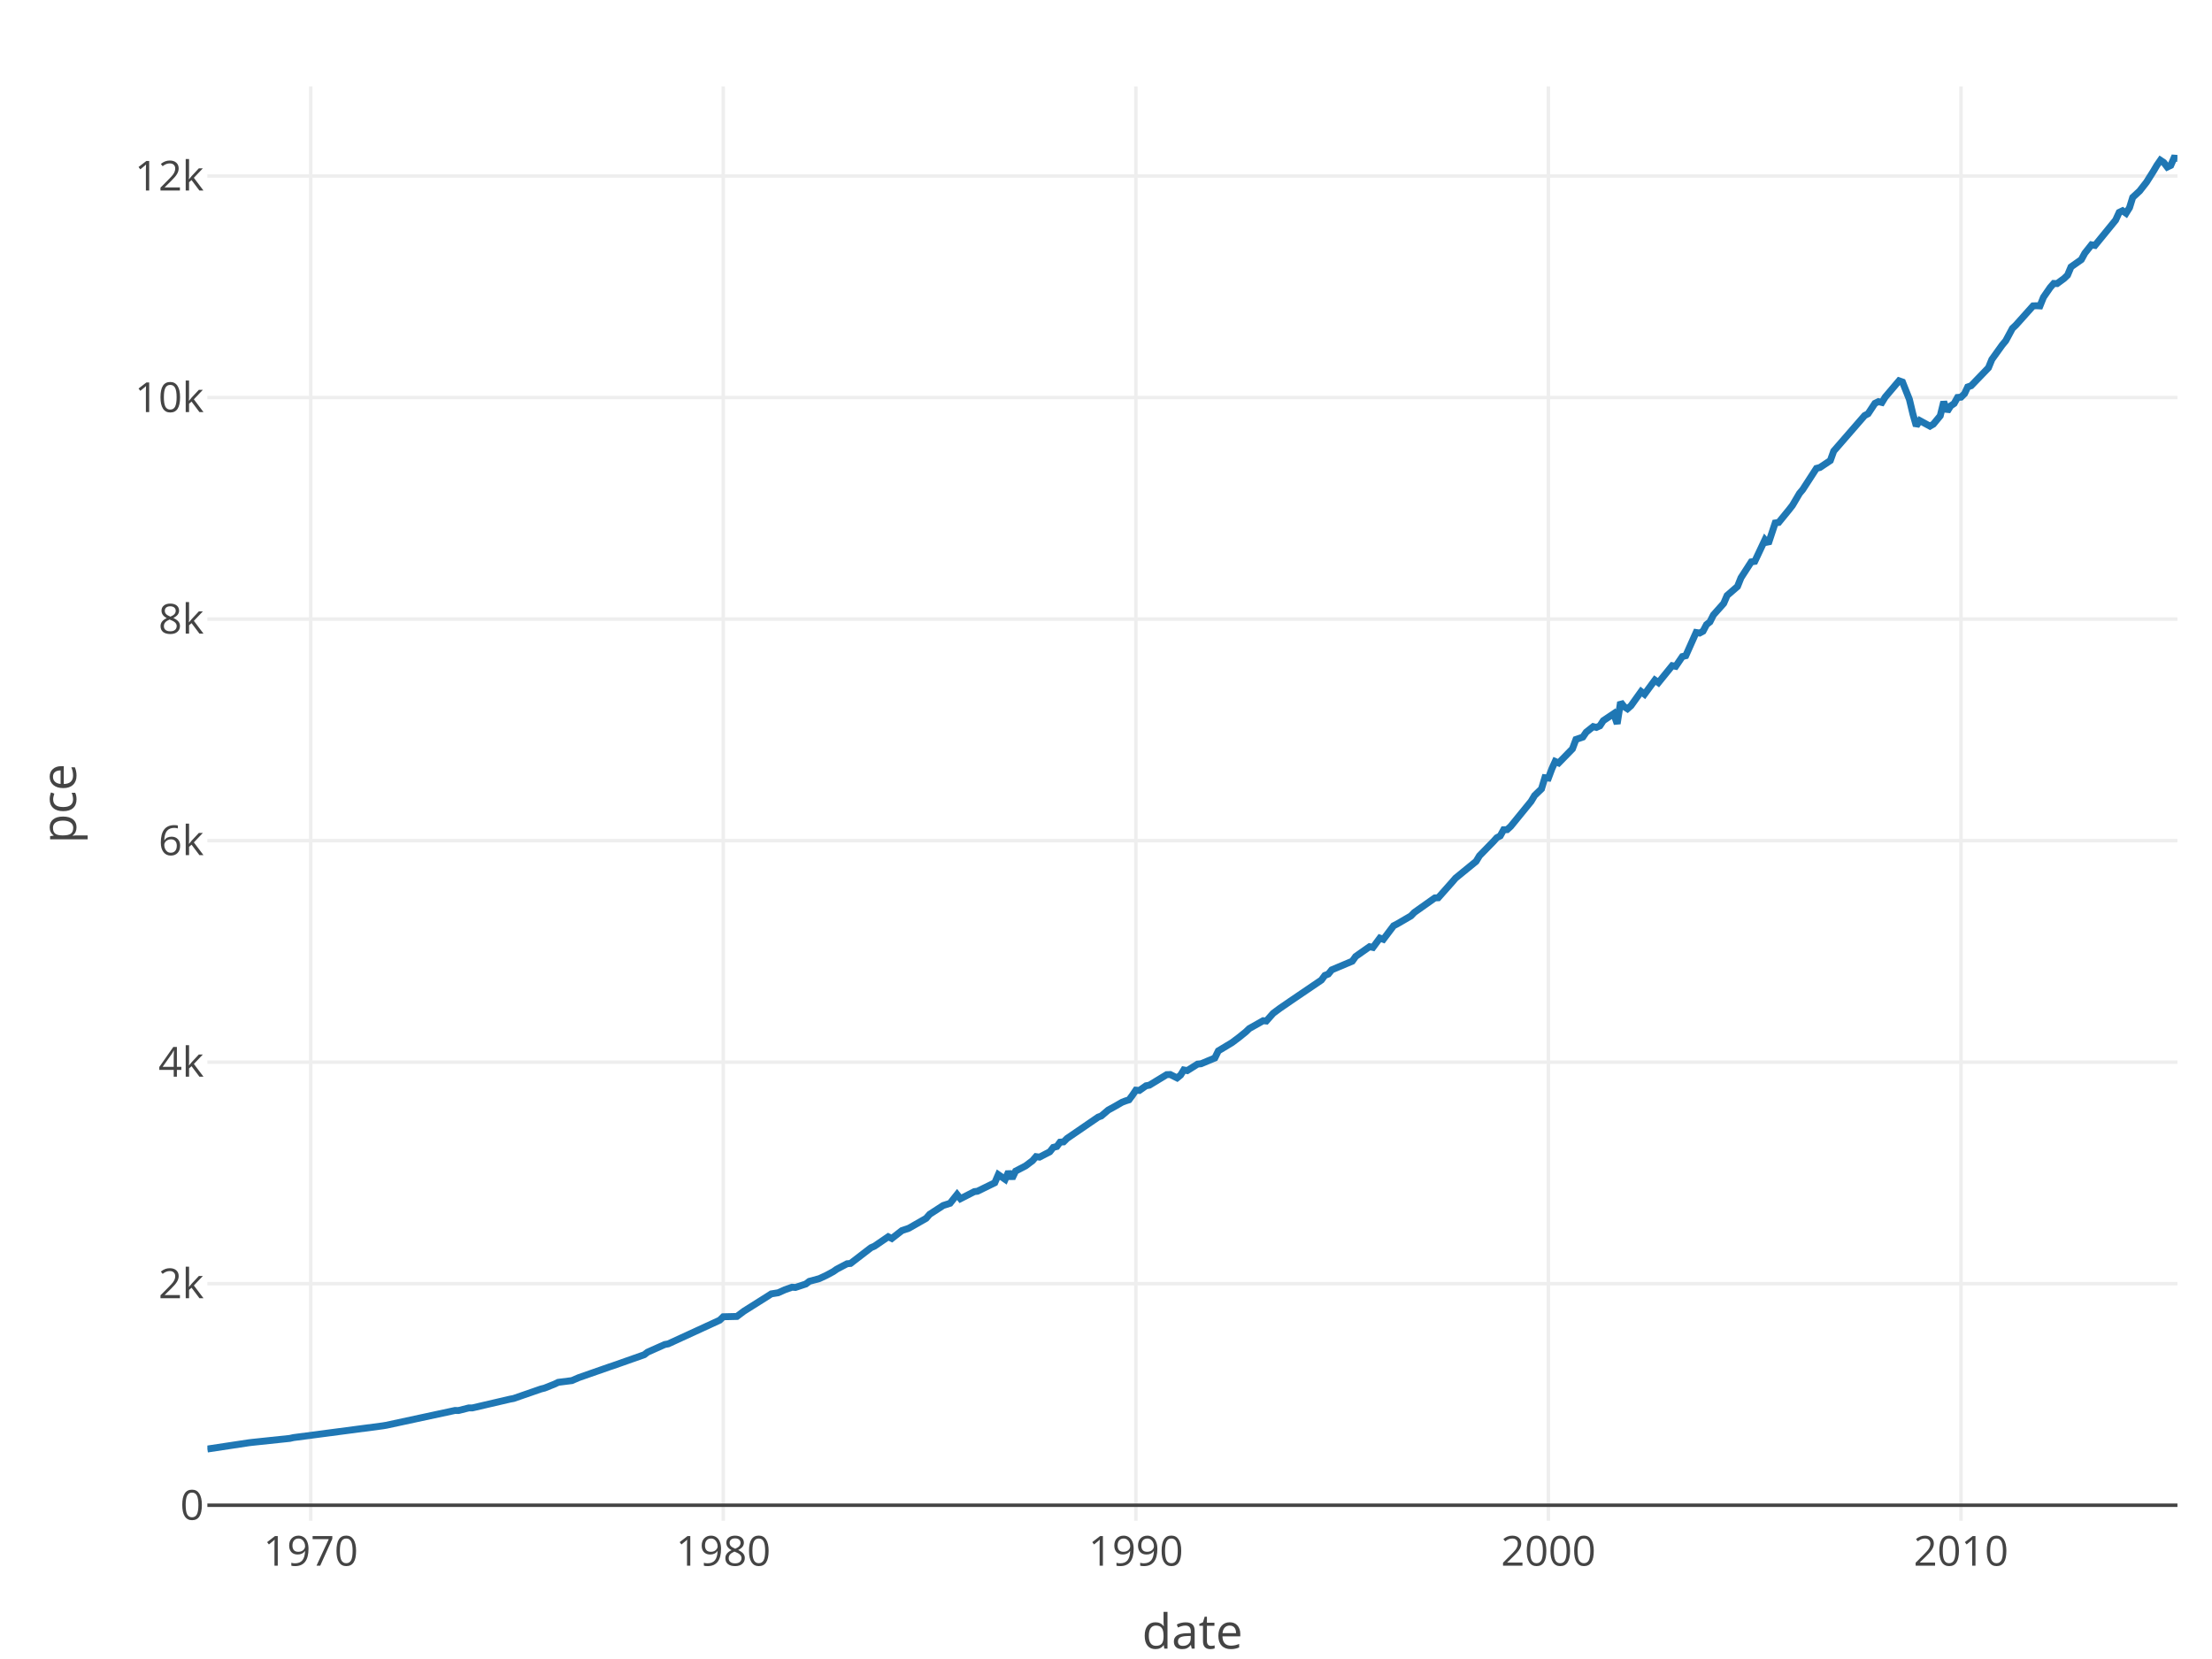
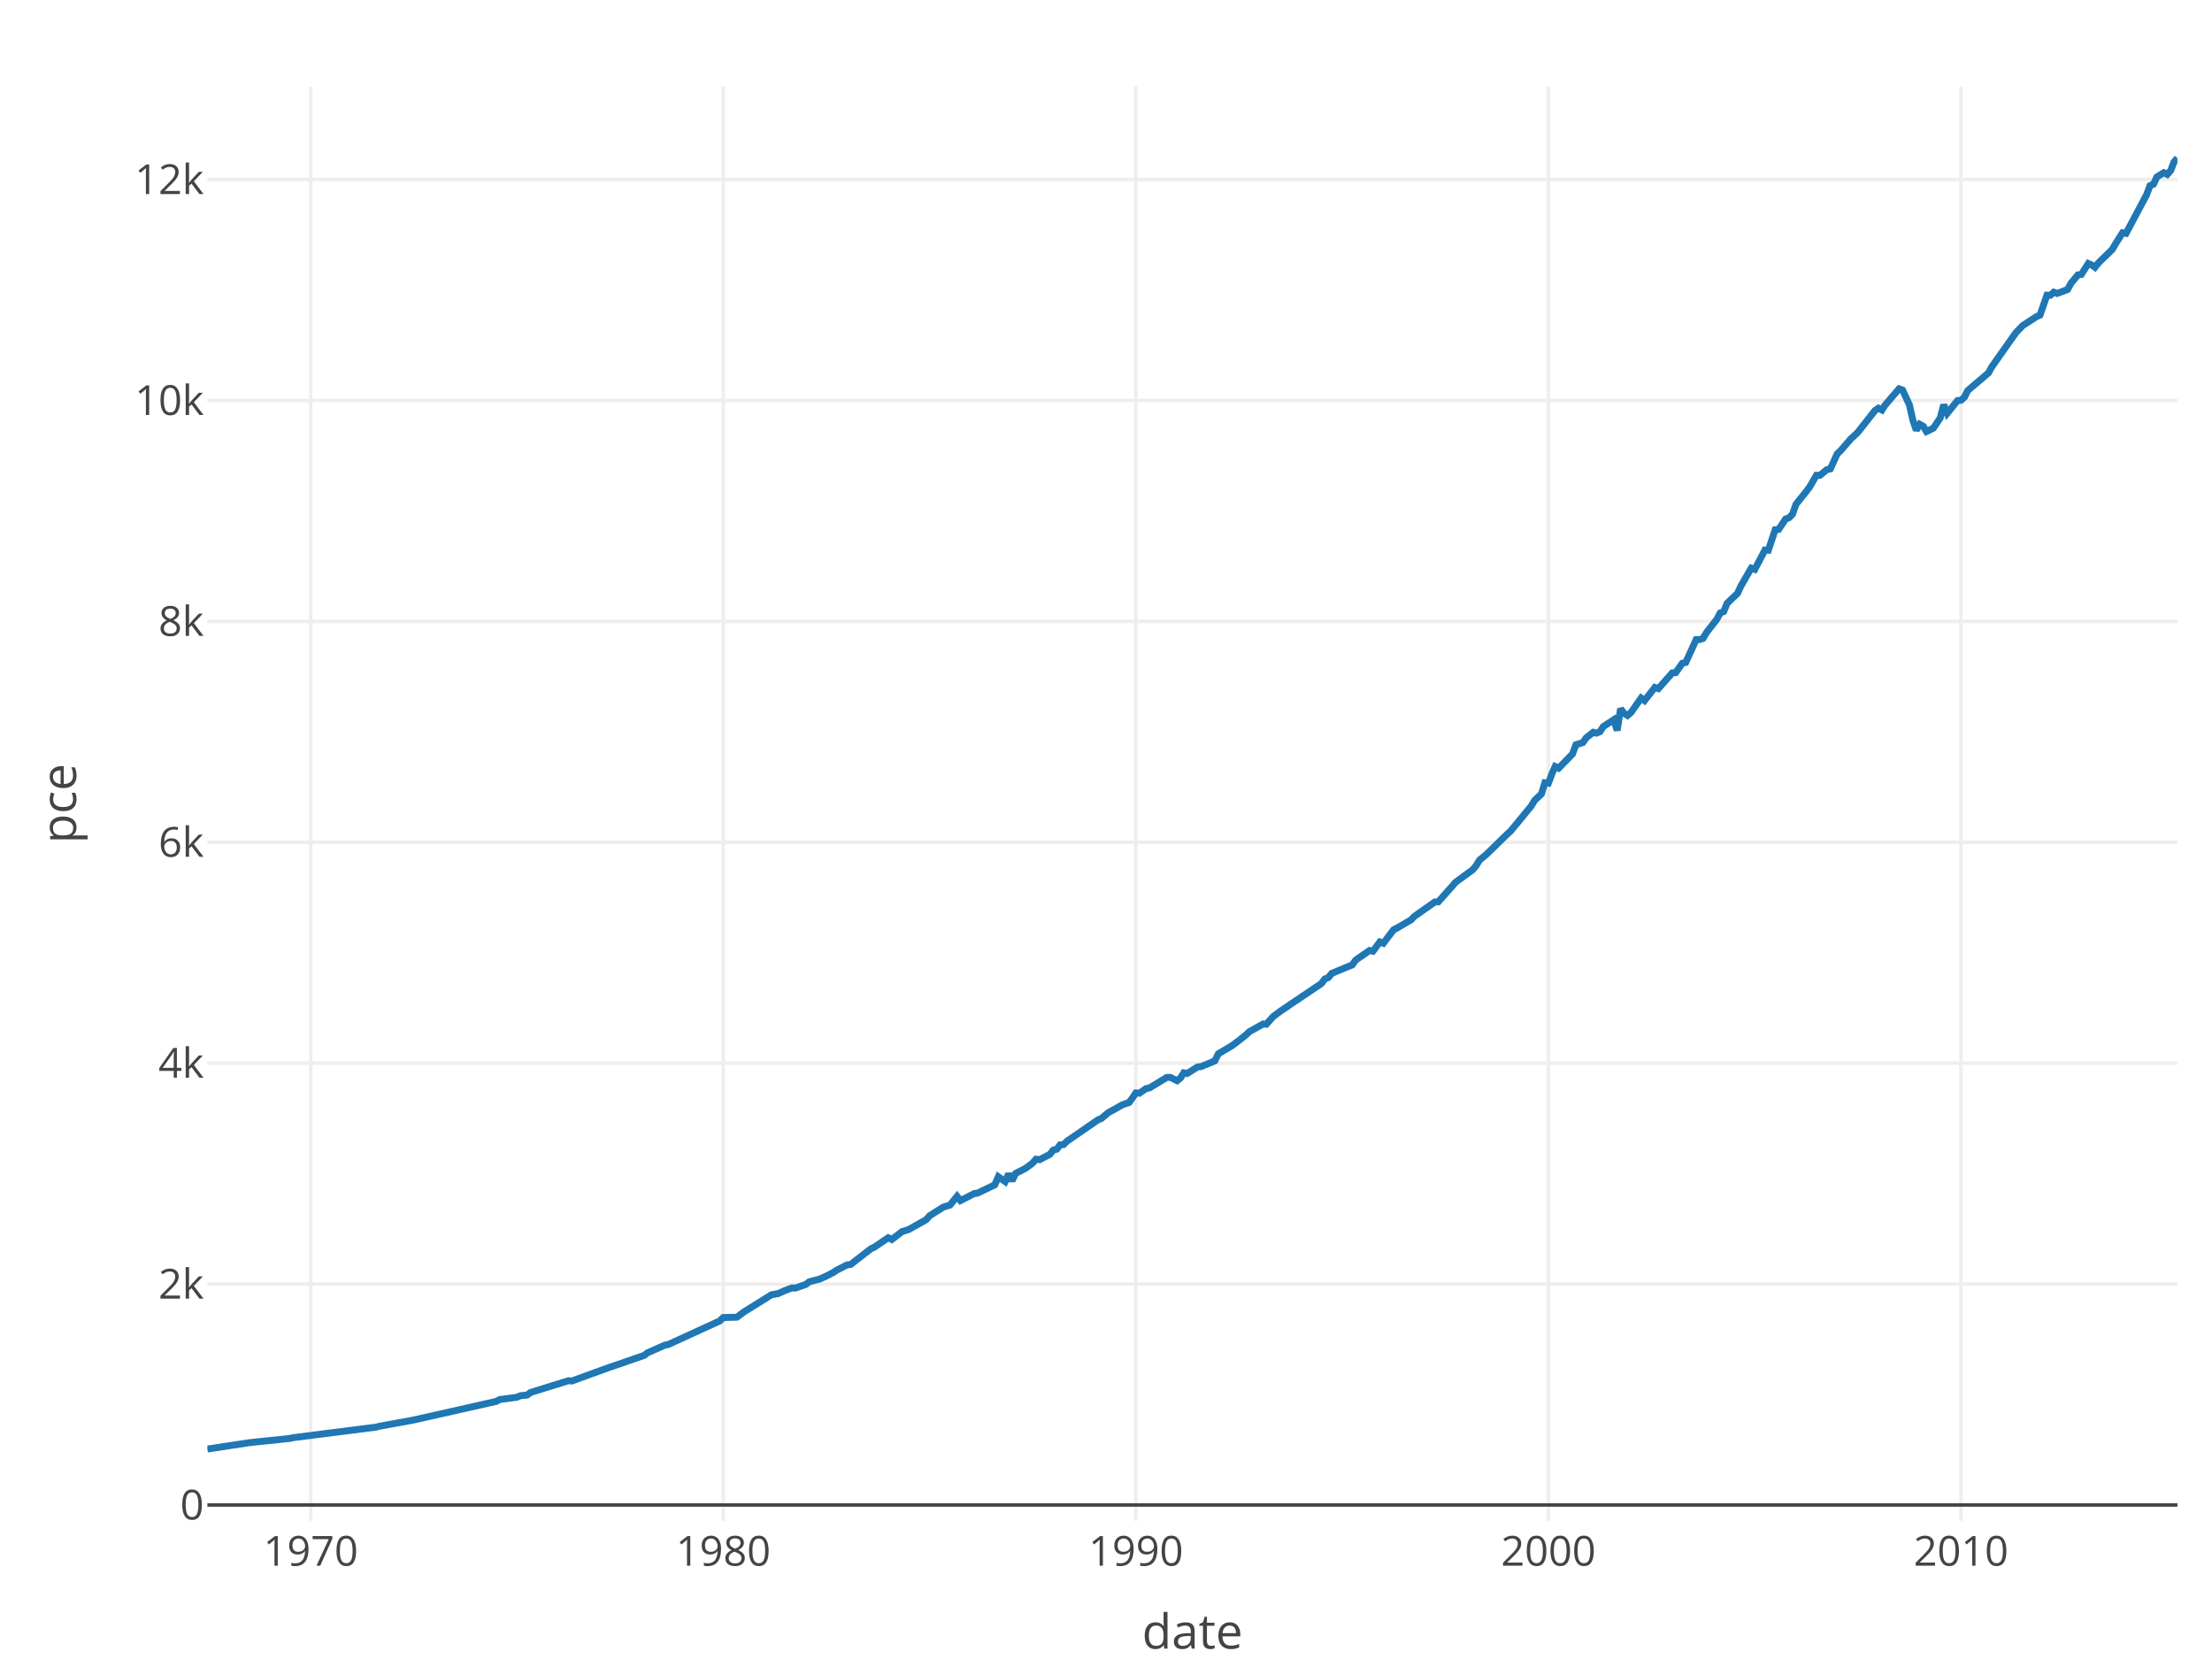
<svg xmlns="http://www.w3.org/2000/svg" class="main-svg" width="640" height="480" viewBox="0 0 640 480">
  <rect x="0" y="0" width="640" height="480" style="fill: rgb(255, 255, 255); fill-opacity: 1;" />
  <defs id="defs-">
    <g class="clips">
      <clipPath id="clipxyplot" class="plotclip">
        <rect width="570" height="415" />
      </clipPath>
      <clipPath class="axesclip" id="clipx">
        <rect x="60" y="0" width="570" height="480" />
      </clipPath>
      <clipPath class="axesclip" id="clipy">
        <rect x="0" y="25" width="640" height="415" />
      </clipPath>
      <clipPath class="axesclip" id="clipxy">
        <rect x="60" y="25" width="570" height="415" />
      </clipPath>
    </g>
    <g class="gradients" />
  </defs>
  <g class="bglayer" />
  <g class="layer-below">
    <g class="imagelayer" />
    <g class="shapelayer" />
  </g>
  <g class="cartesianlayer">
    <g class="subplot xy">
      <g class="layer-subplot">
        <g class="shapelayer" />
        <g class="imagelayer" />
      </g>
      <g class="gridlayer">
        <g class="x">
          <path class="xgrid crisp" transform="translate(89.9,0)" d="M0,25v415" style="stroke: rgb(238, 238, 238); stroke-opacity: 1; stroke-width: 1px;" />
          <path class="xgrid crisp" transform="translate(209.26,0)" d="M0,25v415" style="stroke: rgb(238, 238, 238); stroke-opacity: 1; stroke-width: 1px;" />
          <path class="xgrid crisp" transform="translate(328.64,0)" d="M0,25v415" style="stroke: rgb(238, 238, 238); stroke-opacity: 1; stroke-width: 1px;" />
          <path class="xgrid crisp" transform="translate(448,0)" d="M0,25v415" style="stroke: rgb(238, 238, 238); stroke-opacity: 1; stroke-width: 1px;" />
          <path class="xgrid crisp" transform="translate(567.38,0)" d="M0,25v415" style="stroke: rgb(238, 238, 238); stroke-opacity: 1; stroke-width: 1px;" />
        </g>
        <g class="y">
-           <path class="ygrid crisp" transform="translate(0,371.41)" d="M60,0h570" style="stroke: rgb(238, 238, 238); stroke-opacity: 1; stroke-width: 1px;" />
-           <path class="ygrid crisp" transform="translate(0,307.32)" d="M60,0h570" style="stroke: rgb(238, 238, 238); stroke-opacity: 1; stroke-width: 1px;" />
-           <path class="ygrid crisp" transform="translate(0,243.22)" d="M60,0h570" style="stroke: rgb(238, 238, 238); stroke-opacity: 1; stroke-width: 1px;" />
-           <path class="ygrid crisp" transform="translate(0,179.12)" d="M60,0h570" style="stroke: rgb(238, 238, 238); stroke-opacity: 1; stroke-width: 1px;" />
-           <path class="ygrid crisp" transform="translate(0,115.02)" d="M60,0h570" style="stroke: rgb(238, 238, 238); stroke-opacity: 1; stroke-width: 1px;" />
-           <path class="ygrid crisp" transform="translate(0,50.93)" d="M60,0h570" style="stroke: rgb(238, 238, 238); stroke-opacity: 1; stroke-width: 1px;" />
+           <path class="ygrid crisp" transform="translate(0,371.53)" d="M60,0h570" style="stroke: rgb(238, 238, 238); stroke-opacity: 1; stroke-width: 1px;" />
+           <path class="ygrid crisp" transform="translate(0,307.61)" d="M60,0h570" style="stroke: rgb(238, 238, 238); stroke-opacity: 1; stroke-width: 1px;" />
+           <path class="ygrid crisp" transform="translate(0,243.69)" d="M60,0h570" style="stroke: rgb(238, 238, 238); stroke-opacity: 1; stroke-width: 1px;" />
+           <path class="ygrid crisp" transform="translate(0,179.78)" d="M60,0h570" style="stroke: rgb(238, 238, 238); stroke-opacity: 1; stroke-width: 1px;" />
+           <path class="ygrid crisp" transform="translate(0,115.86)" d="M60,0h570" style="stroke: rgb(238, 238, 238); stroke-opacity: 1; stroke-width: 1px;" />
+           <path class="ygrid crisp" transform="translate(0,51.94)" d="M60,0h570" style="stroke: rgb(238, 238, 238); stroke-opacity: 1; stroke-width: 1px;" />
        </g>
      </g>
      <g class="zerolinelayer">
-         <path class="yzl zl crisp" transform="translate(0,435.51)" d="M60,0h570" style="stroke: rgb(68, 68, 68); stroke-opacity: 1; stroke-width: 1px;" />
+         <path class="yzl zl crisp" transform="translate(0,435.44)" d="M60,0h570" style="stroke: rgb(68, 68, 68); stroke-opacity: 1; stroke-width: 1px;" />
      </g>
      <path class="xlines-below" />
      <path class="ylines-below" />
      <g class="overlines-below" />
      <g class="xaxislayer-below" />
      <g class="yaxislayer-below" />
      <g class="overaxes-below" />
      <g class="plot" transform="translate(60, 25)" clip-path="url(#clipxyplot)">
        <g class="scatterlayer mlayer">
          <g class="trace scatter trace-vdiffr-plotly-1" style="stroke-miterlimit: 2; opacity: 1;">
            <g class="fills" />
            <g class="errorbars" />
            <g class="lines">
-               <path class="js-line" d="M0,394.25L11.96,392.44L12.97,392.32L23.89,391.17L24.9,390.94L50.75,387.54L51.77,387.37L71.64,383.09L72.65,383.11L75.66,382.35L76.64,382.36L87.59,379.81L88.57,379.63L96.51,376.88L97.52,376.63L100.5,375.44L101.51,374.95L105.46,374.45L107.46,373.59L116.41,370.46L117.39,370.14L126.41,366.96L127.33,366.24L132.33,364.01L133.34,363.82L148.24,356.97L149.26,355.98L153.21,355.89L155.2,354.39L162.23,349.96L163.15,349.36L165.14,349.04L167.13,348.15L169.16,347.43L170.14,347.5L173.15,346.5L174.16,345.73L177.07,344.94L179.06,344.01L181.09,342.92L182.07,342.23L185.08,340.64L186.09,340.55L192,336L193.02,335.55L197,332.83L198.02,333.33L200.96,331.04L202.95,330.37L207.95,327.51L208.97,326.34L212.89,323.79L214.88,323.15L216.91,320.6L217.89,321.83L221.91,319.77L222.82,319.66L227.82,317.21L228.84,314.86L230.83,316.23L231.81,314.02L232.82,315.97L233.84,313.84L236.75,312.32L238.74,310.82L239.75,309.65L240.77,309.79L243.74,308.25L244.75,306.97L245.77,306.72L246.71,305.46L247.73,305.38L248.71,304.4L257.73,298.22L258.64,297.88L260.64,296.18L262.63,295.08L264.66,293.91L265.64,293.53L266.65,293.22L267.63,291.91L268.64,290.42L269.66,290.5L271.58,289.15L272.56,288.97L277.56,285.93L278.58,285.89L280.57,286.88L281.58,286.06L282.5,284.57L283.51,284.76L286.49,282.88L287.5,282.78L291.49,281.11L292.5,279.05L296.45,276.67L298.45,275.17L300.47,273.54L301.46,272.59L305.48,270.32L306.39,270.41L308.38,268.17L310.38,266.69L312.4,265.31L313.38,264.63L322.31,258.57L323.32,257.22L324.33,256.82L325.31,255.61L331.26,253.1L332.24,251.73L336.26,248.91L337.24,249.12L339.24,246.42L340.25,246.78L343.22,242.85L344.2,242.35L348.22,240.01L349.2,239L355.15,234.79L356.13,234.75L360.15,230.22L361.13,229.08L367.08,224.22L368.06,222.6L372.08,218.48L373.06,217.39L374.07,216.85L375.05,215.07L376.07,215.04L377.08,214.11L383,206.85L384.01,205.16L386,203.25L386.98,200.01L388,200.12L389.01,197.43L389.96,195.31L390.97,195.75L394.96,191.66L395.97,188.95L397.96,188.27L398.94,186.84L400.97,185.23L401.89,185.46L402.9,185.01L403.88,183.51L406.89,181.49L407.9,184.41L408.88,178.15L409.89,179.45L410.87,180.08L411.89,179.19L414.83,175.09L415.81,175.86L418.81,171.78L419.83,172.51L423.82,167.6L424.83,167.79L426.76,164.96L427.74,164.72L430.74,158L431.76,158.16L432.74,157.63L433.75,155.71L434.73,154.94L435.74,152.93L438.72,149.58L439.7,147.3L442.71,144.69L443.72,142.17L446.69,137.57L447.71,137.42L450.65,131.18L451.63,132.31L453.62,126.31L454.63,126.16L457.64,122.47L458.62,121.21L460.65,117.76L461.56,116.68L465.55,110.52L466.56,110.26L469.57,108.25L470.55,105.52L479.5,95.23L480.49,94.71L482.48,91.7L483.49,91.2L484.5,91.44L485.45,89.89L489.44,85.18L490.45,85.53L492.45,90.56L493.46,94.79L494.44,98.22L495.45,96.69L498.39,98.3L499.38,97.72L501.37,95.31L502.38,91.24L503.39,94.02L504.38,92.44L505.39,91.75L506.37,90L507.38,89.91L508.4,88.91L509.31,86.96L510.32,86.6L515.32,81.41L516.3,79.01L519.31,74.81L520.32,73.6L522.25,70.01L523.23,69.09L528.23,63.5L529.25,63.46L530.23,63.51L531.24,61L533.2,58.16L534.21,57.01L535.19,57.05L537.19,55.58L538.2,54.62L539.21,52.22L542.19,50.12L543.2,48.26L545.13,45.83L546.14,46.01L552.12,38.68L553.14,36.45L554.12,35.98L555.13,36.7L556.14,35.08L557.06,32.11L559.05,30.27L561.05,27.71L563.07,24.5L564.05,22.84L565.07,21.37L566.05,22.02L567.06,23.34L568.07,22.85L568.99,20.75L570,20.83" style="vector-effect: non-scaling-stroke; fill: none; stroke: rgb(31, 119, 180); stroke-opacity: 1; stroke-width: 2px; opacity: 1;" />
+               <path class="js-line" d="M0,394.25L11.96,392.44L12.97,392.32L23.89,391.18L24.9,390.95L48.76,387.92L49.77,387.66L57.72,386.22L59.71,385.84L83.57,380.47L84.58,379.93L89.58,379.26L90.59,378.82L92.52,378.64L93.5,377.88L104.48,374.48L105.46,374.56L116.41,370.58L117.39,370.27L126.41,367.14L127.33,366.42L132.33,364.2L133.34,364.01L148.24,357.19L149.26,356.2L153.21,356.11L155.2,354.61L162.23,350.23L163.15,349.63L165.14,349.28L167.13,348.38L169.16,347.63L170.14,347.68L173.15,346.62L174.16,345.85L177.07,345.1L179.06,344.22L181.09,343.18L182.07,342.51L185.08,340.97L186.09,340.87L192,336.29L193.02,335.82L197,333.12L198.02,333.63L200.96,331.36L202.95,330.72L207.95,327.91L208.97,326.75L212.89,324.27L214.88,323.65L216.91,321.13L217.89,322.37L221.91,320.31L222.82,320.21L227.82,317.81L228.84,315.47L230.83,316.86L231.81,314.66L232.82,316.63L233.84,314.51L236.75,313.02L238.74,311.54L239.75,310.39L240.77,310.53L243.74,309L244.75,307.74L245.77,307.49L246.71,306.24L247.73,306.16L248.71,305.19L257.73,298.97L258.64,298.63L260.64,296.93L262.63,295.85L264.66,294.69L265.64,294.32L266.65,294.01L267.63,292.7L268.64,291.22L269.66,291.3L271.58,289.96L272.56,289.78L277.56,286.75L278.58,286.7L280.57,287.69L281.58,286.87L282.5,285.39L283.51,285.58L286.49,283.7L287.5,283.6L291.49,281.95L292.5,279.9L296.45,277.55L298.45,276.06L300.47,274.45L301.46,273.51L305.48,271.26L306.39,271.34L308.38,269.11L310.38,267.62L312.4,266.26L313.38,265.58L322.31,259.58L323.32,258.24L324.33,257.84L325.31,256.63L331.26,254.16L332.24,252.79L336.26,250L337.24,250.21L339.24,247.54L340.25,247.91L343.22,244L344.2,243.5L348.22,241.17L349.2,240.15L355.15,235.97L356.13,235.94L360.15,231.42L361.13,230.27L366.07,226.67L367.08,225.47L368.06,223.87L370.05,222.21L376.07,216.36L377.08,215.44L383,208.26L384.01,206.59L386,204.7L386.98,201.48L388,201.59L389.01,198.89L389.96,196.78L390.97,197.25L394.96,193.16L395.97,190.48L397.96,189.85L398.94,188.47L400.97,186.87L401.89,187.12L402.9,186.7L403.88,185.23L406.89,183.25L407.9,186.33L408.88,180.07L409.89,181.37L410.87,182.01L411.89,181.16L414.83,176.98L415.81,177.7L418.81,173.9L419.83,174.24L423.82,169.7L424.83,169.61L426.76,166.89L427.74,166.66L430.74,160.07L431.76,160.05L432.74,159.71L433.75,157.99L436.76,154.14L437.7,152.35L438.72,151.95L439.7,149.56L442.71,146.69L443.72,144.51L446.69,139.39L447.71,139.75L450.65,134.14L451.63,134.2L453.62,128.27L454.63,128.17L456.63,125.16L457.64,124.78L458.62,123.79L459.63,120.91L462.58,117.23L463.56,115.94L465.55,112.51L466.56,112.53L468.56,110.89L469.57,110.67L471.56,106.32L472.58,105.34L475.48,102L477.48,100.14L482.48,93.79L483.49,93.1L484.5,93.63L485.45,92.16L489.44,87.51L490.45,87.83L492.45,92.13L493.46,96.59L494.44,99.47L495.45,97.77L496.47,98.34L497.38,99.86L499.38,98.88L501.37,95.92L502.38,92.11L503.39,94.59L506.37,90.9L507.38,90.8L508.4,89.88L509.31,88.01L515.32,82.9L516.3,81.12L523.23,71.3L525.23,69.21L529.25,66.59L530.23,66.18L532.25,60.39L533.2,60.44L534.21,59.55L535.19,59.91L538.2,58.77L539.21,56.94L541.21,54.53L542.19,54.41L544.21,51.24L545.13,51.64L546.14,52.34L547.12,51.08L551.14,47.18L552.12,45.49L554.12,42.35L555.13,42.52L561.05,31.4L562.06,28.72L563.07,28.3L564.05,26.21L566.05,24.96L567.06,25.47L568.07,24.31L568.99,21.88L570,20.75" style="vector-effect: non-scaling-stroke; fill: none; stroke: rgb(31, 119, 180); stroke-opacity: 1; stroke-width: 2px; opacity: 1;" />
            </g>
            <g class="points" />
            <g class="text" />
          </g>
        </g>
      </g>
      <g class="overplot" />
      <path class="xlines-above crisp" d="M0,0" style="fill: none;" />
      <path class="ylines-above crisp" d="M0,0" style="fill: none;" />
      <g class="overlines-above" />
      <g class="xaxislayer-above">
        <g class="xtick">
          <text text-anchor="middle" x="0" y="453" transform="translate(89.9,0)" style="font-family: 'Open Sans', verdana, arial, sans-serif; font-size: 12px; fill: rgb(68, 68, 68); fill-opacity: 1; white-space: pre;">1970</text>
        </g>
        <g class="xtick">
          <text text-anchor="middle" x="0" y="453" transform="translate(209.26,0)" style="font-family: 'Open Sans', verdana, arial, sans-serif; font-size: 12px; fill: rgb(68, 68, 68); fill-opacity: 1; white-space: pre;">1980</text>
        </g>
        <g class="xtick">
          <text text-anchor="middle" x="0" y="453" transform="translate(328.64,0)" style="font-family: 'Open Sans', verdana, arial, sans-serif; font-size: 12px; fill: rgb(68, 68, 68); fill-opacity: 1; white-space: pre;">1990</text>
        </g>
        <g class="xtick">
          <text text-anchor="middle" x="0" y="453" transform="translate(448,0)" style="font-family: 'Open Sans', verdana, arial, sans-serif; font-size: 12px; fill: rgb(68, 68, 68); fill-opacity: 1; white-space: pre;">2000</text>
        </g>
        <g class="xtick">
          <text text-anchor="middle" x="0" y="453" transform="translate(567.38,0)" style="font-family: 'Open Sans', verdana, arial, sans-serif; font-size: 12px; fill: rgb(68, 68, 68); fill-opacity: 1; white-space: pre;">2010</text>
        </g>
      </g>
      <g class="yaxislayer-above">
        <g class="ytick">
-           <text text-anchor="end" x="59" y="4.2" transform="translate(0,435.51)" style="font-family: 'Open Sans', verdana, arial, sans-serif; font-size: 12px; fill: rgb(68, 68, 68); fill-opacity: 1; white-space: pre;">0</text>
+           <text text-anchor="end" x="59" y="4.2" transform="translate(0,435.44)" style="font-family: 'Open Sans', verdana, arial, sans-serif; font-size: 12px; fill: rgb(68, 68, 68); fill-opacity: 1; white-space: pre;">0</text>
        </g>
        <g class="ytick">
-           <text text-anchor="end" x="59" y="4.2" transform="translate(0,371.41)" style="font-family: 'Open Sans', verdana, arial, sans-serif; font-size: 12px; fill: rgb(68, 68, 68); fill-opacity: 1; white-space: pre;">2k</text>
+           <text text-anchor="end" x="59" y="4.2" transform="translate(0,371.53)" style="font-family: 'Open Sans', verdana, arial, sans-serif; font-size: 12px; fill: rgb(68, 68, 68); fill-opacity: 1; white-space: pre;">2k</text>
        </g>
        <g class="ytick">
-           <text text-anchor="end" x="59" y="4.2" transform="translate(0,307.32)" style="font-family: 'Open Sans', verdana, arial, sans-serif; font-size: 12px; fill: rgb(68, 68, 68); fill-opacity: 1; white-space: pre;">4k</text>
+           <text text-anchor="end" x="59" y="4.2" transform="translate(0,307.61)" style="font-family: 'Open Sans', verdana, arial, sans-serif; font-size: 12px; fill: rgb(68, 68, 68); fill-opacity: 1; white-space: pre;">4k</text>
        </g>
        <g class="ytick">
-           <text text-anchor="end" x="59" y="4.2" transform="translate(0,243.22)" style="font-family: 'Open Sans', verdana, arial, sans-serif; font-size: 12px; fill: rgb(68, 68, 68); fill-opacity: 1; white-space: pre;">6k</text>
+           <text text-anchor="end" x="59" y="4.2" transform="translate(0,243.69)" style="font-family: 'Open Sans', verdana, arial, sans-serif; font-size: 12px; fill: rgb(68, 68, 68); fill-opacity: 1; white-space: pre;">6k</text>
        </g>
        <g class="ytick">
-           <text text-anchor="end" x="59" y="4.2" transform="translate(0,179.12)" style="font-family: 'Open Sans', verdana, arial, sans-serif; font-size: 12px; fill: rgb(68, 68, 68); fill-opacity: 1; white-space: pre;">8k</text>
+           <text text-anchor="end" x="59" y="4.2" transform="translate(0,179.78)" style="font-family: 'Open Sans', verdana, arial, sans-serif; font-size: 12px; fill: rgb(68, 68, 68); fill-opacity: 1; white-space: pre;">8k</text>
        </g>
        <g class="ytick">
-           <text text-anchor="end" x="59" y="4.2" transform="translate(0,115.02)" style="font-family: 'Open Sans', verdana, arial, sans-serif; font-size: 12px; fill: rgb(68, 68, 68); fill-opacity: 1; white-space: pre;">10k</text>
+           <text text-anchor="end" x="59" y="4.2" transform="translate(0,115.86)" style="font-family: 'Open Sans', verdana, arial, sans-serif; font-size: 12px; fill: rgb(68, 68, 68); fill-opacity: 1; white-space: pre;">10k</text>
        </g>
        <g class="ytick">
-           <text text-anchor="end" x="59" y="4.2" transform="translate(0,50.93)" style="font-family: 'Open Sans', verdana, arial, sans-serif; font-size: 12px; fill: rgb(68, 68, 68); fill-opacity: 1; white-space: pre;">12k</text>
+           <text text-anchor="end" x="59" y="4.2" transform="translate(0,51.94)" style="font-family: 'Open Sans', verdana, arial, sans-serif; font-size: 12px; fill: rgb(68, 68, 68); fill-opacity: 1; white-space: pre;">12k</text>
        </g>
      </g>
      <g class="overaxes-above" />
    </g>
  </g>
  <g class="polarlayer" />
  <g class="ternarylayer" />
  <g class="geolayer" />
  <g class="pielayer" />
  <g class="sunburstlayer" />
  <g class="glimages" />
  <defs id="topdefs-">
    <g class="clips" />
  </defs>
  <g class="layer-above">
    <g class="imagelayer" />
    <g class="shapelayer" />
  </g>
  <g class="infolayer">
    <g class="g-gtitle" />
    <g class="g-xtitle" transform="translate(0,-15)">
      <text class="xtitle" x="345" y="492" text-anchor="middle" style="font-family: 'Open Sans', verdana, arial, sans-serif; font-size: 14px; fill: rgb(68, 68, 68); opacity: 1; font-weight: normal; white-space: pre;">date</text>
    </g>
    <g class="g-ytitle">
      <text class="ytitle" transform="rotate(-90,22,232.5)" x="22" y="232.5" text-anchor="middle" style="font-family: 'Open Sans', verdana, arial, sans-serif; font-size: 14px; fill: rgb(68, 68, 68); opacity: 1; font-weight: normal; white-space: pre;">pce</text>
    </g>
  </g>
</svg>
